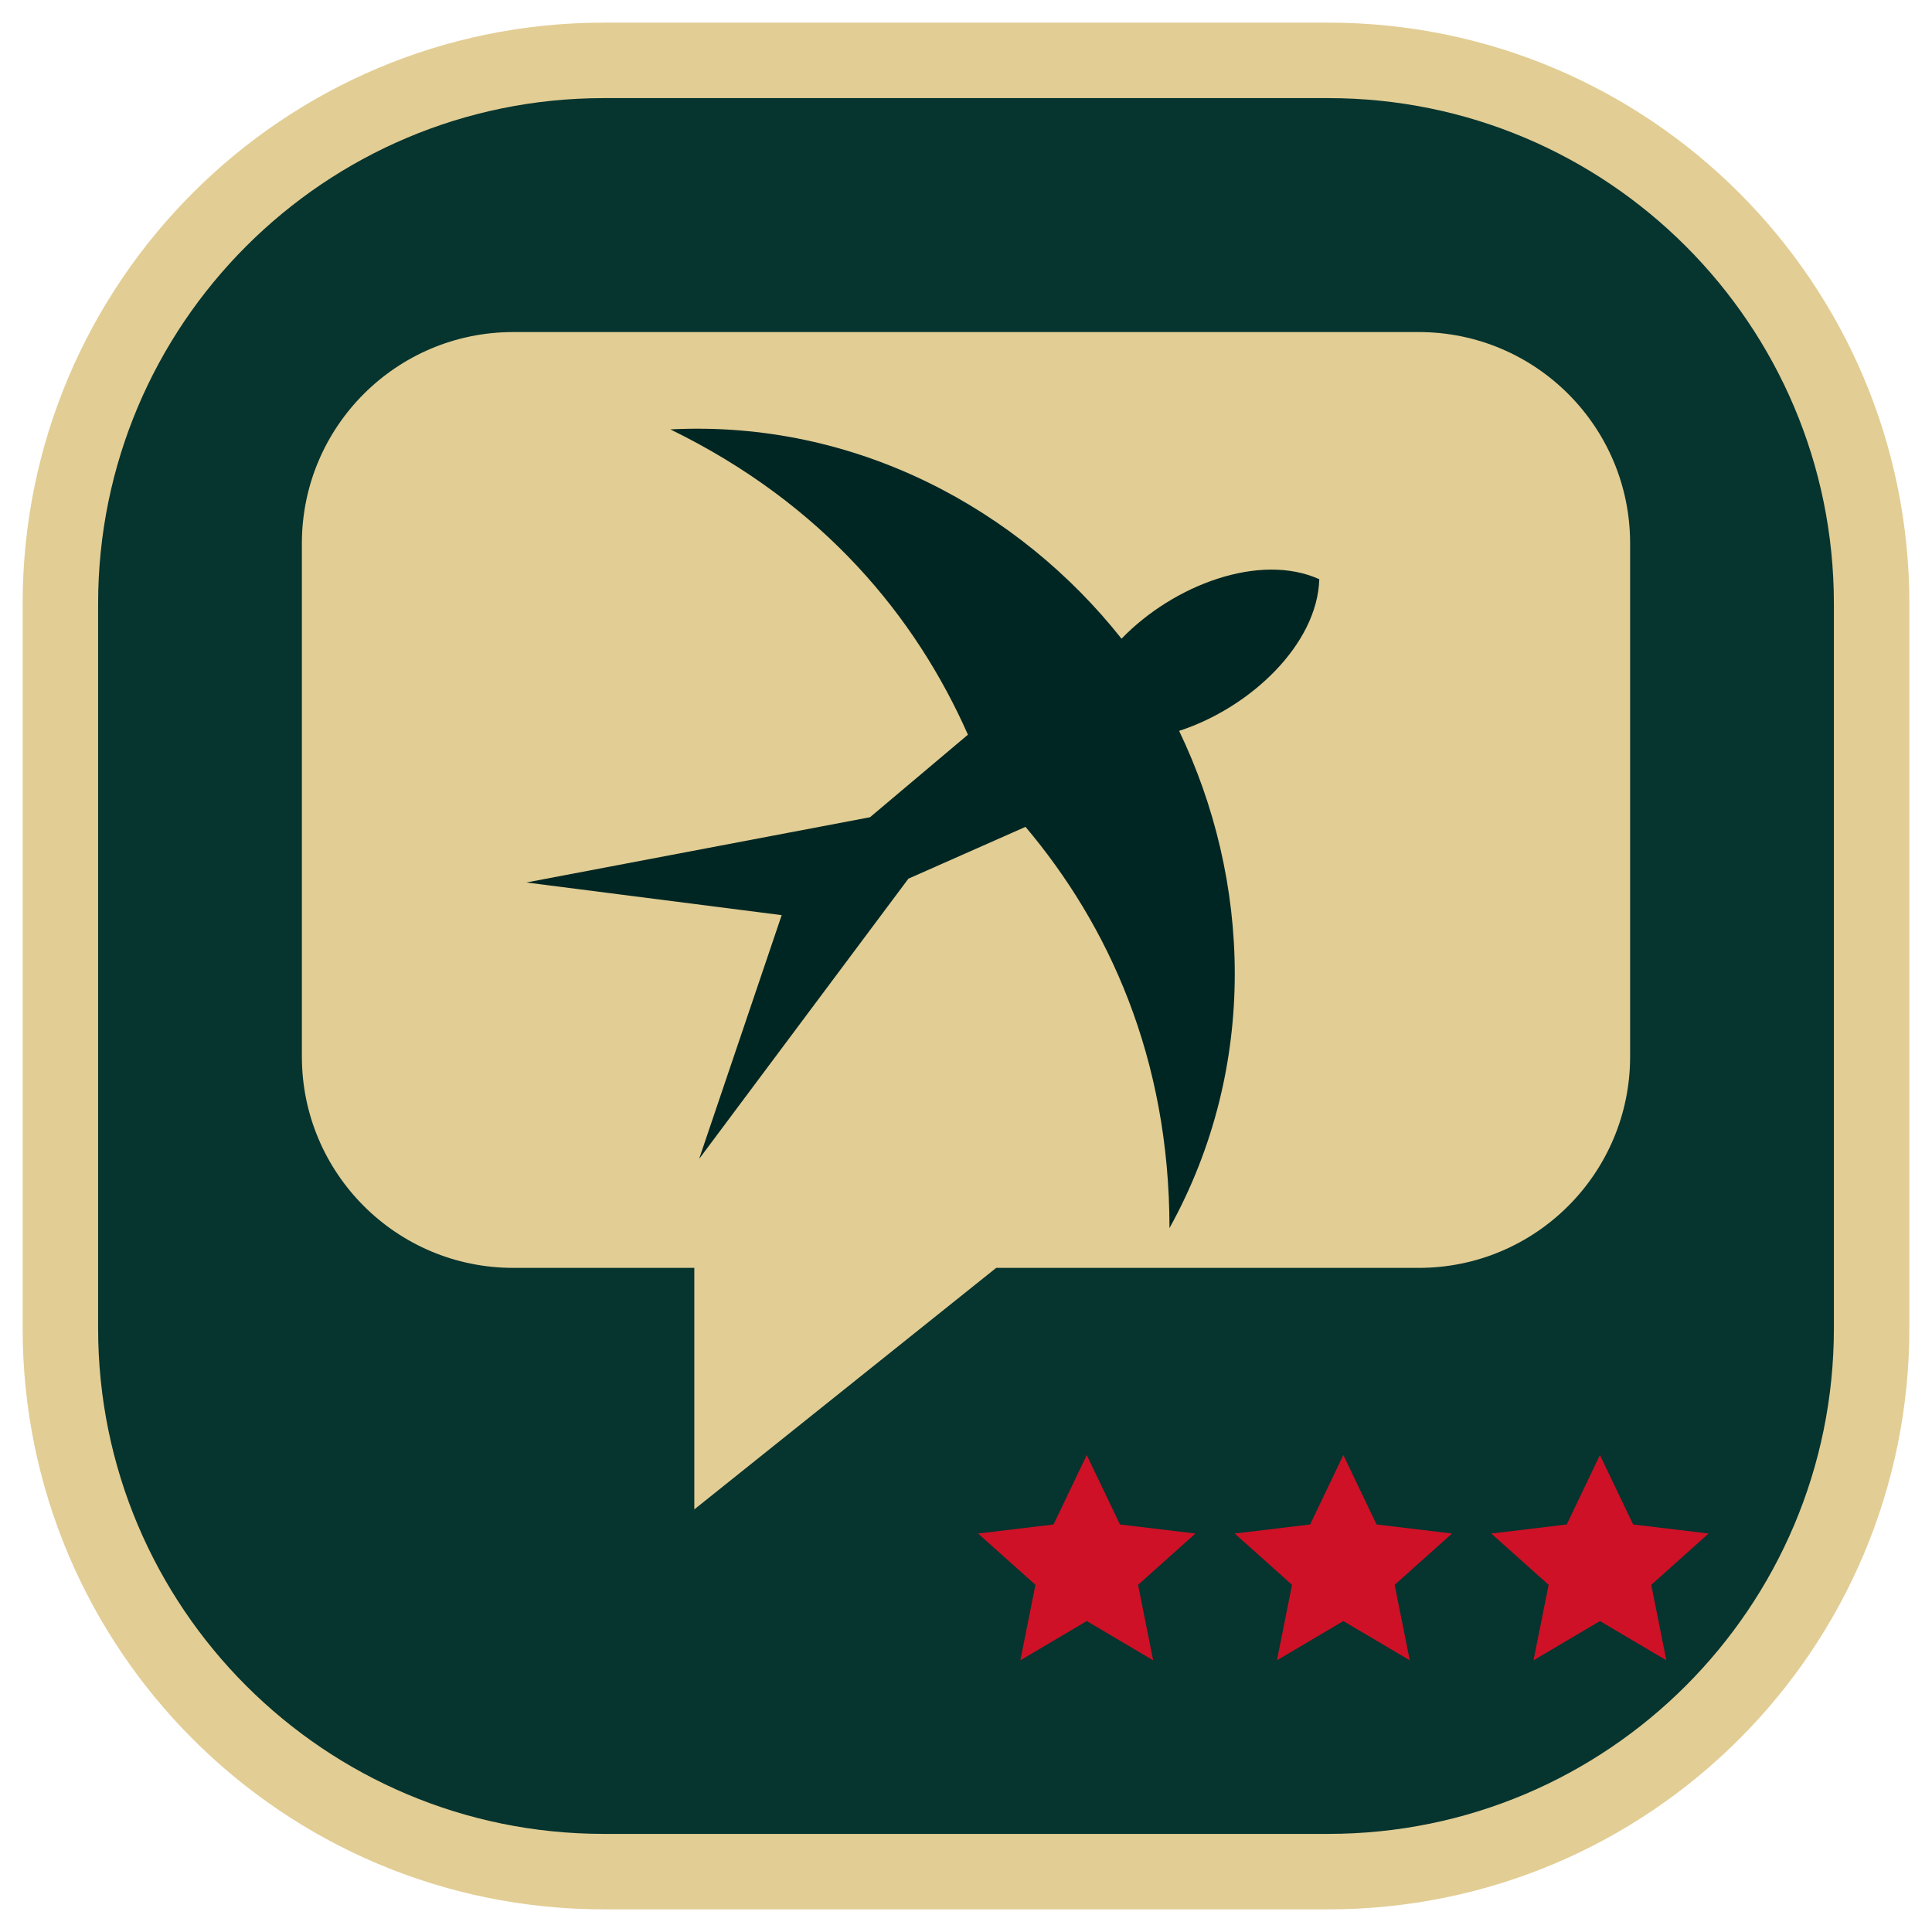
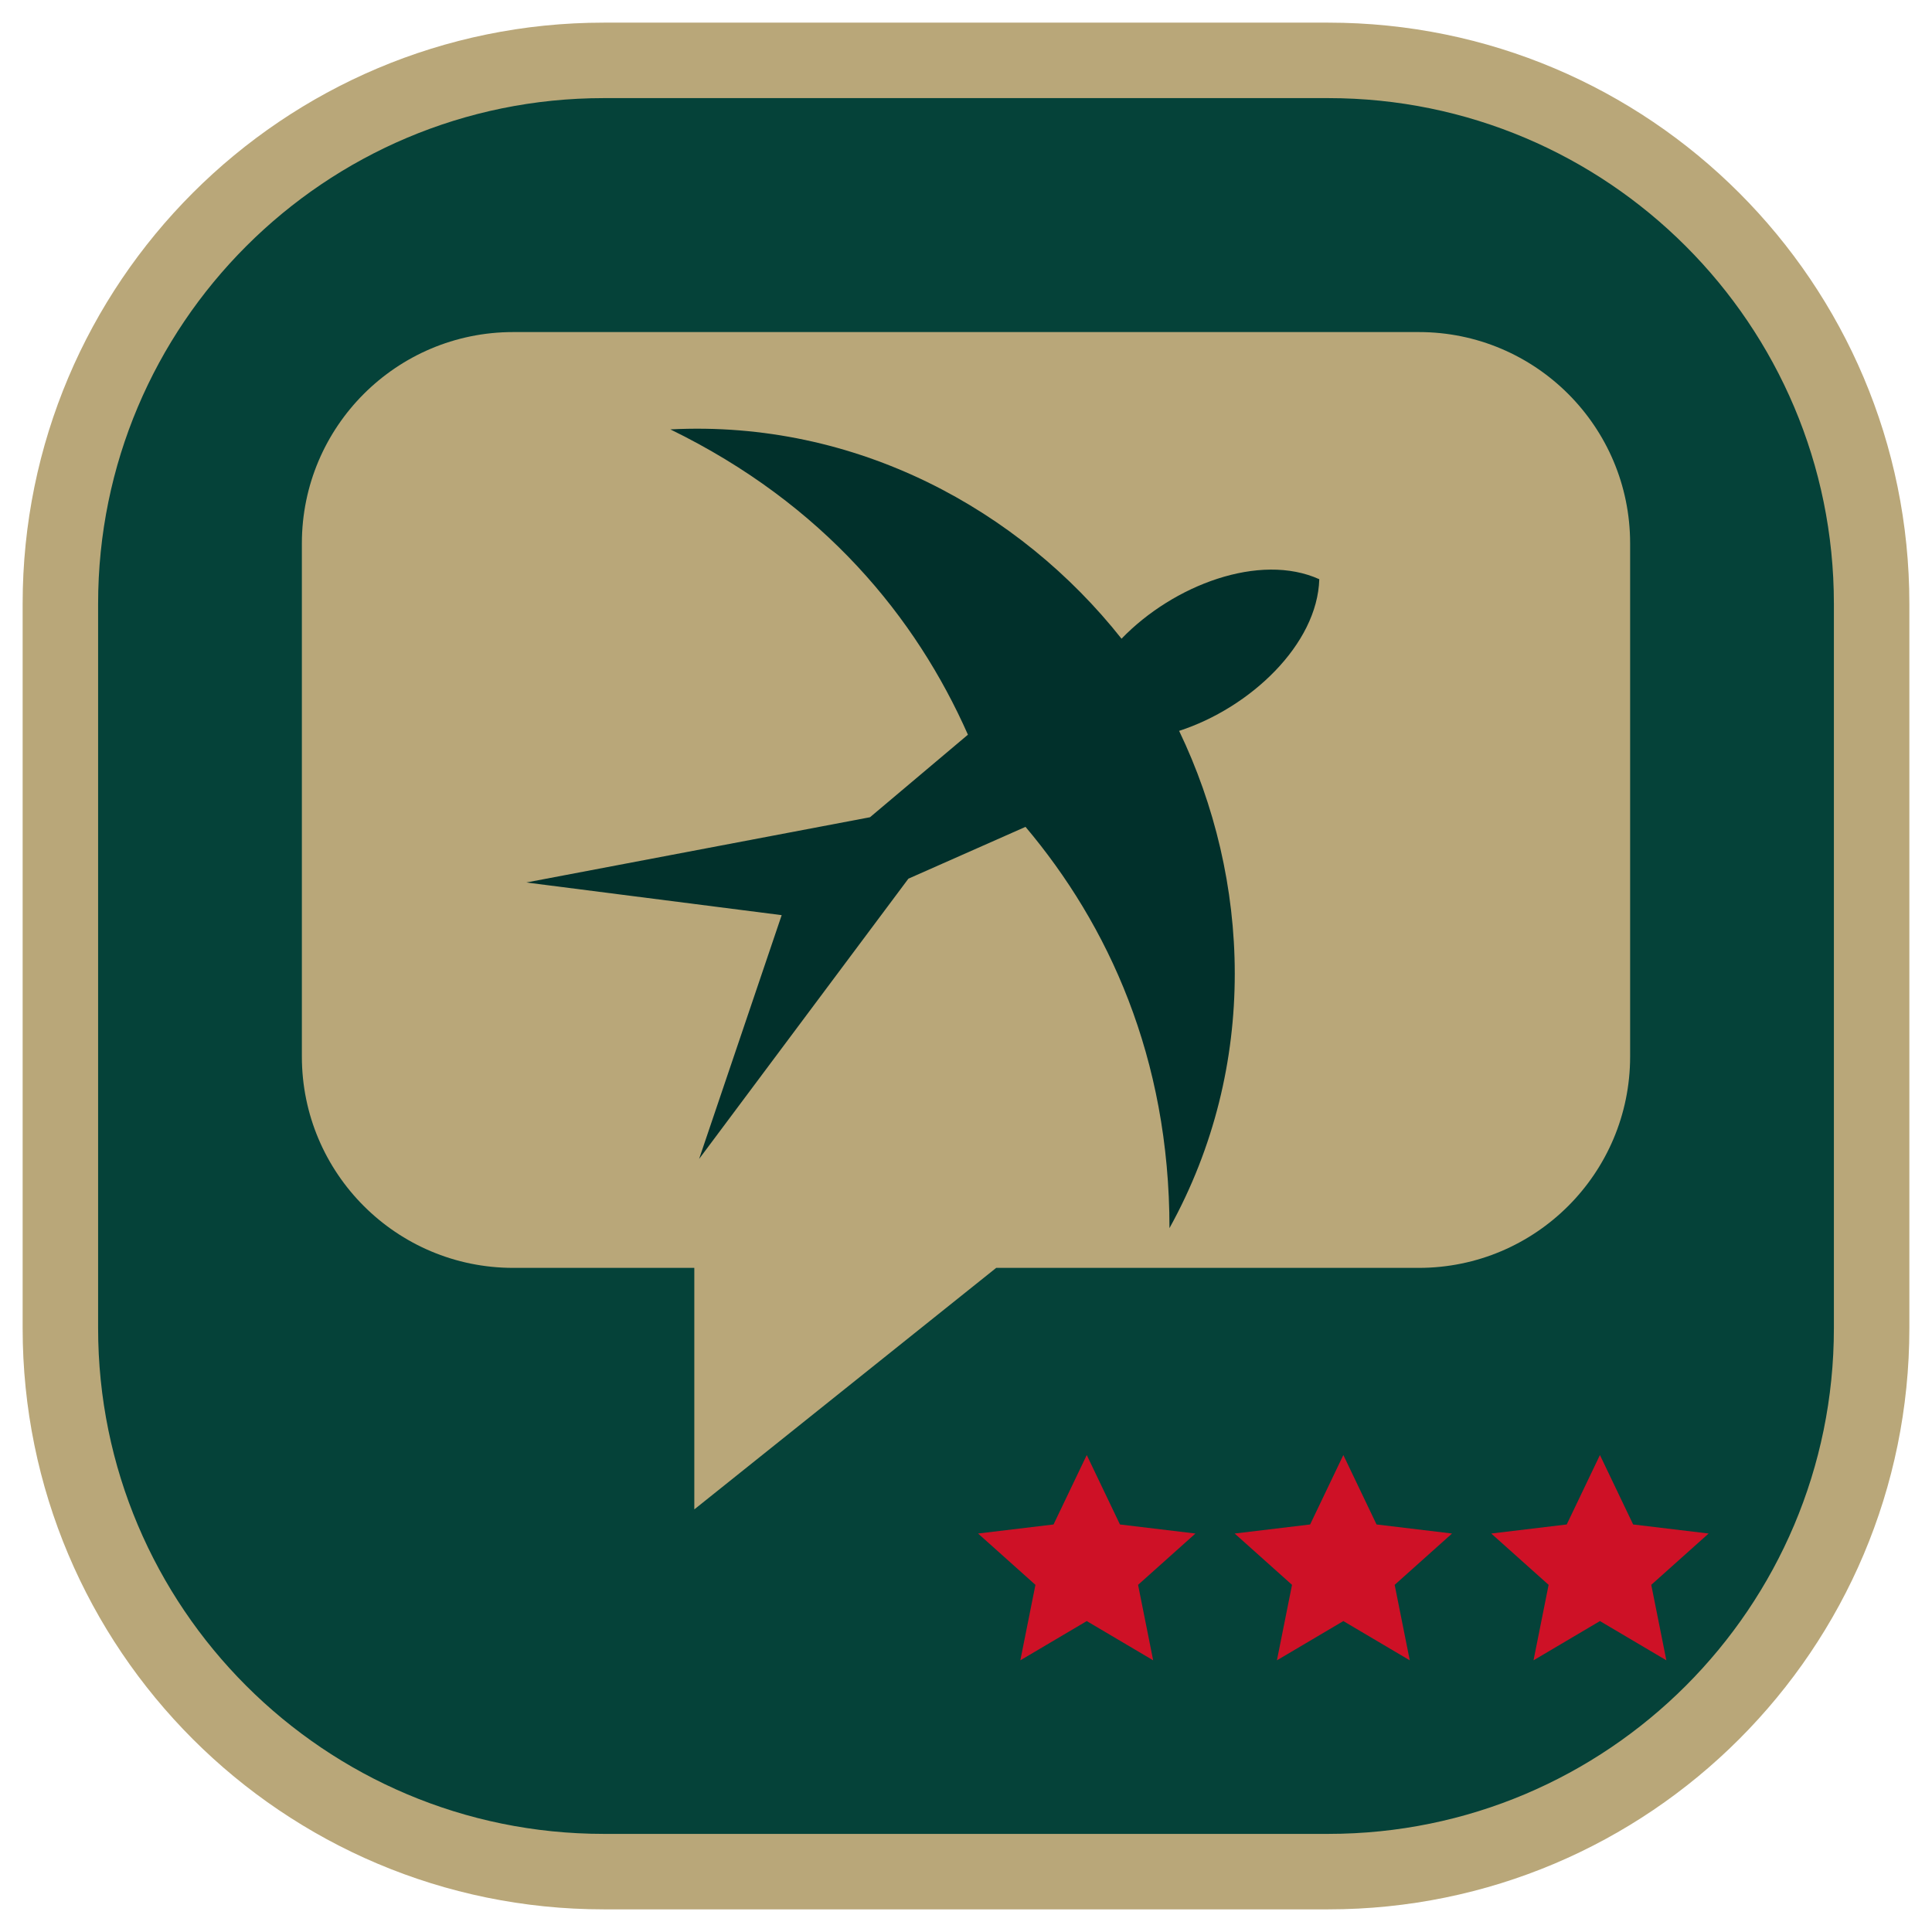
<svg xmlns="http://www.w3.org/2000/svg" viewBox="0 0 64 64">
-   <rect x="2" y="2" width="60" height="60" rx="18" fill="#06342f" stroke="#e2cd94" stroke-width="2.5" />
-   <path d="M17 11h30a7 7 0 0 1 7 7v17a7 7 0 0 1-7 7H33l-10 8v-8h-6a7 7 0 0 1-7-7V18a7 7 0 0 1 7-7z" fill="#e2cd94" />
+   <rect x="2" y="2" width="60" height="60" rx="18" fill="#054239" stroke="#b9a779" stroke-width="2.5" />
+   <path d="M17 11h30a7 7 0 0 1 7 7v17a7 7 0 0 1-7 7H33l-10 8v-8h-6a7 7 0 0 1-7-7V18a7 7 0 0 1 7-7z" fill="#b9a779" />
  <g transform="translate(32 26.5) rotate(58) scale(.6) translate(-32 -33)">
-     <path d="M32 10C35 12 36 17 35 21C44 22 53 27 58 36C50 31 42 30 35 31L34 38L41 56L32 45L23 56L30 38L29 31C22 30 14 31 6 36C11 27 20 22 29 21C28 17 29 12 32 10Z" fill="#002623" />
+     <path d="M32 10C35 12 36 17 35 21C44 22 53 27 58 36C50 31 42 30 35 31L34 38L41 56L32 45L23 56L30 38L29 31C22 30 14 31 6 36C11 27 20 22 29 21C28 17 29 12 32 10Z" fill="#01302b" />
  </g>
  <g fill="#ce1126">
    <path id="s" d="M36 48.2l1.1 2.3 2.5.3-1.9 1.7.5 2.5-2.2-1.3-2.2 1.3.5-2.5-1.9-1.7 2.5-.3z" />
    <use href="#s" x="8.5" />
    <use href="#s" x="17" />
  </g>
</svg>
